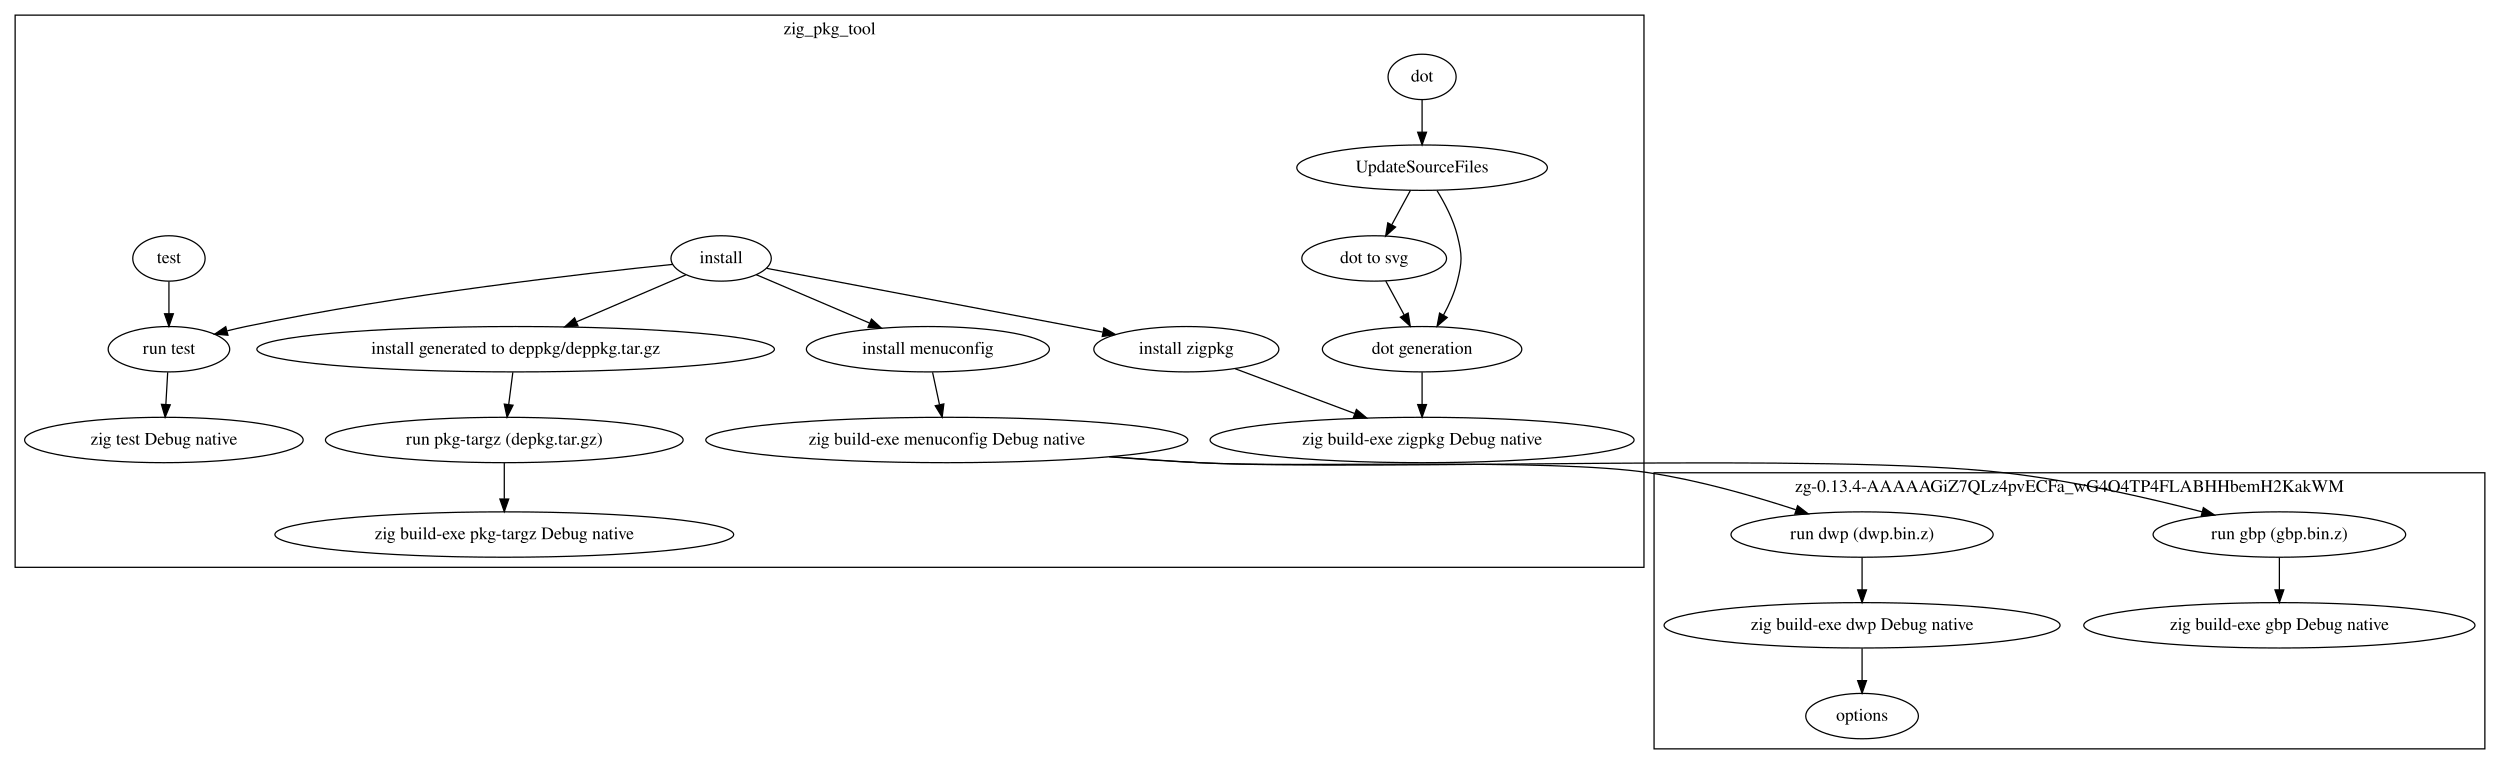
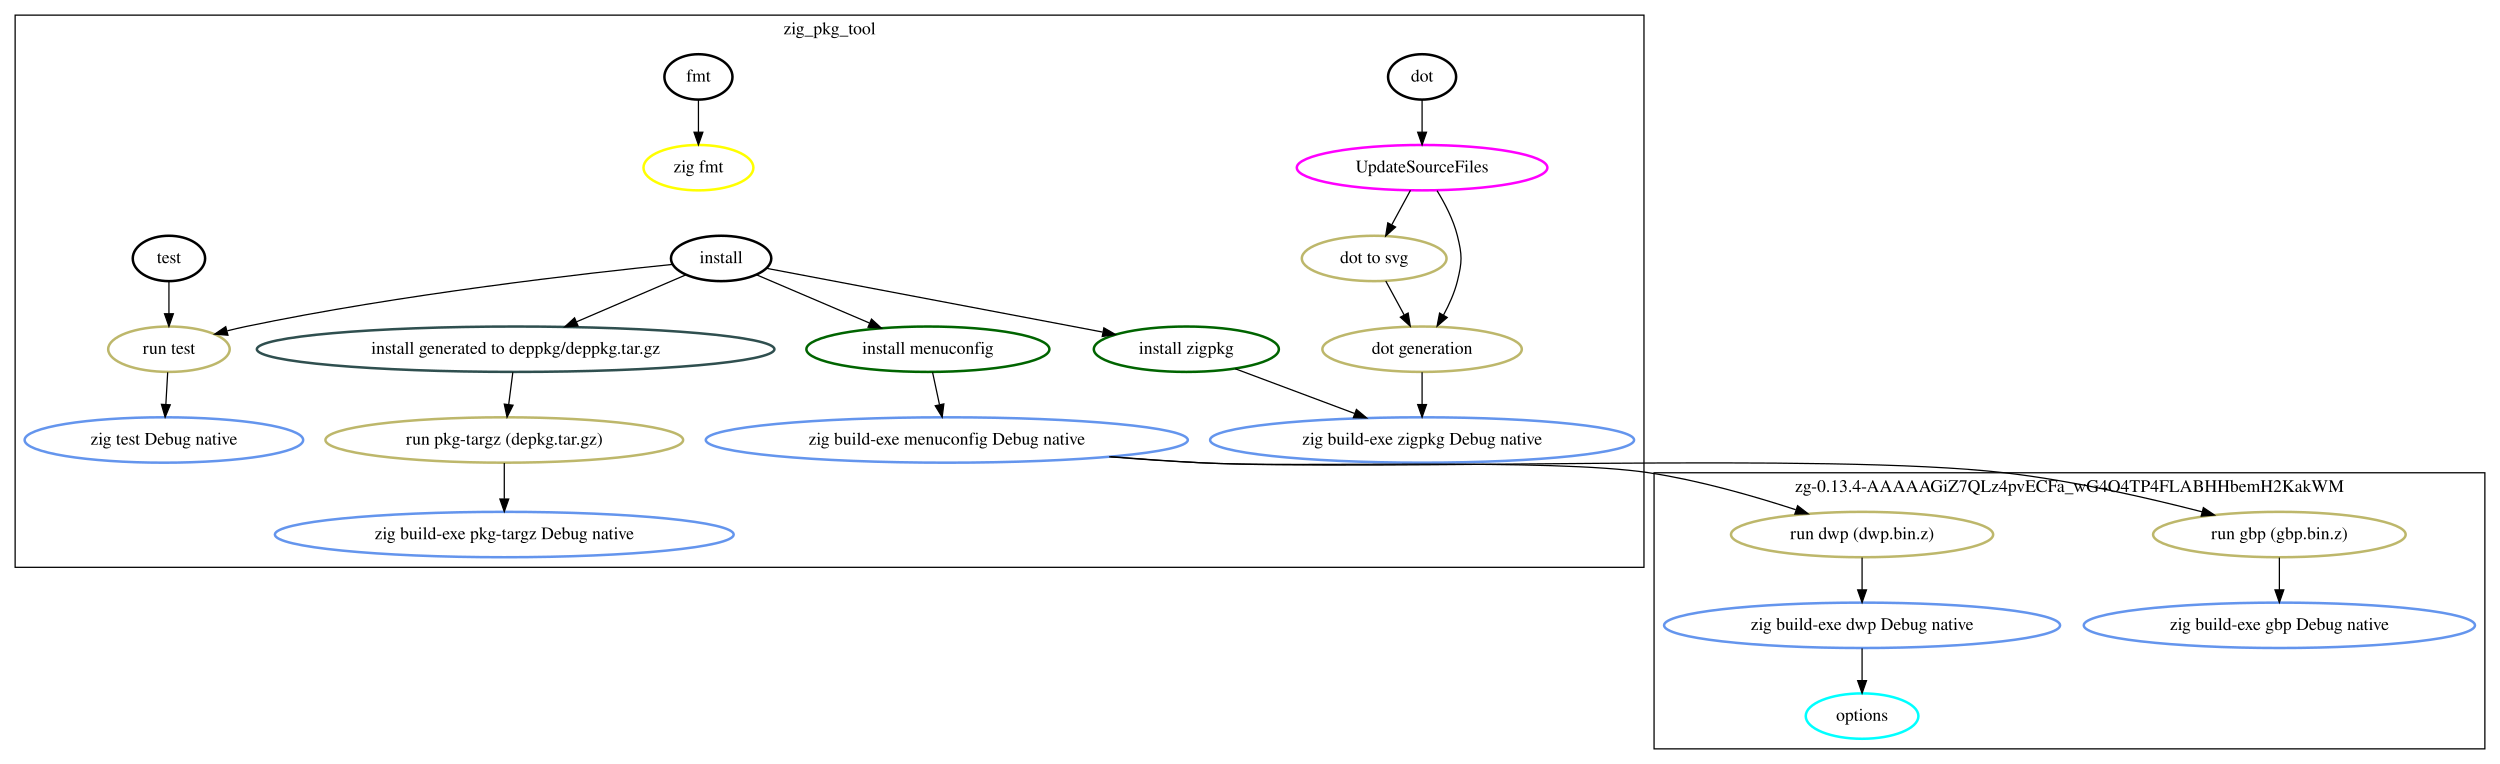
<svg xmlns="http://www.w3.org/2000/svg" xmlns:xlink="http://www.w3.org/1999/xlink" width="1983pt" height="606pt" viewBox="0.00 0.00 1983.00 606.00">
  <g id="graph0" class="graph" transform="scale(1 1) rotate(0) translate(4 602)">
    <polygon fill="white" stroke="transparent" points="-4,4 -4,-602 1979,-602 1979,4 -4,4" />
    <g id="clust1" class="cluster">
      <polygon fill="none" stroke="black" points="8,-152 8,-590 1300,-590 1300,-152 8,-152" />
      <text text-anchor="middle" x="654" y="-574.8" font-family="Times,serif" font-size="14.00">zig_pkg_tool</text>
    </g>
    <g id="clust2" class="cluster">
      <polygon fill="none" stroke="black" points="1308,-8 1308,-227 1967,-227 1967,-8 1308,-8" />
      <text text-anchor="middle" x="1637.5" y="-211.8" font-family="Times,serif" font-size="14.00">zg-0.13.4-AAAAAGiZ7QLz4pvECFa_wG4O4TP4FLABHHbemH2KakWM</text>
    </g>
    <g id="node1" class="node">
      <g id="a_node1">
        <a xlink:title="zig_pkg_tool">
-           <ellipse fill="none" stroke="black" cx="568" cy="-397" rx="39.79" ry="18" />
+           <ellipse fill="none" stroke="#000000" stroke-width="2" cx="568" cy="-397" rx="39.79" ry="18" />
          <text text-anchor="middle" x="568" y="-393.3" font-family="Times,serif" font-size="14.00">install</text>
        </a>
      </g>
    </g>
    <g id="node2" class="node">
      <g id="a_node2">
        <a xlink:title="zig_pkg_tool">
-           <ellipse fill="none" stroke="black" cx="732" cy="-325" rx="96.38" ry="18" />
+           <ellipse fill="none" stroke="#006400" stroke-width="2" cx="732" cy="-325" rx="96.38" ry="18" />
          <text text-anchor="middle" x="732" y="-321.3" font-family="Times,serif" font-size="14.00">install menuconfig</text>
        </a>
      </g>
    </g>
    <g id="edge1" class="edge">
      <path fill="none" stroke="black" d="M595.82,-384.13C620.37,-373.65 656.65,-358.16 685.59,-345.81" />
      <polygon fill="black" stroke="black" points="687.27,-348.9 695.09,-341.75 684.52,-342.46 687.27,-348.9" />
    </g>
    <g id="node3" class="node">
      <g id="a_node3">
        <a xlink:title="zig_pkg_tool">
-           <ellipse fill="none" stroke="black" cx="405" cy="-325" rx="205.26" ry="18" />
+           <ellipse fill="none" stroke="#2f4f4f" stroke-width="2" cx="405" cy="-325" rx="205.26" ry="18" />
          <text text-anchor="middle" x="405" y="-321.3" font-family="Times,serif" font-size="14.00">install generated to deppkg/deppkg.tar.gz</text>
        </a>
      </g>
    </g>
    <g id="edge2" class="edge">
      <path fill="none" stroke="black" d="M539.98,-383.97C516.18,-373.75 481.49,-358.85 453.24,-346.72" />
      <polygon fill="black" stroke="black" points="454.5,-343.45 443.93,-342.72 451.74,-349.88 454.5,-343.45" />
    </g>
    <g id="node4" class="node">
      <g id="a_node4">
        <a xlink:title="zig_pkg_tool">
-           <ellipse fill="none" stroke="black" cx="937" cy="-325" rx="73.39" ry="18" />
+           <ellipse fill="none" stroke="#006400" stroke-width="2" cx="937" cy="-325" rx="73.39" ry="18" />
          <text text-anchor="middle" x="937" y="-321.3" font-family="Times,serif" font-size="14.00">install zigpkg</text>
        </a>
      </g>
    </g>
    <g id="edge3" class="edge">
      <path fill="none" stroke="black" d="M604.05,-389.16C665.75,-377.46 792.47,-353.42 870.55,-338.61" />
      <polygon fill="black" stroke="black" points="871.59,-341.97 880.76,-336.67 870.29,-335.09 871.59,-341.97" />
    </g>
    <g id="node5" class="node">
      <g id="a_node5">
        <a xlink:title="zig_pkg_tool">
-           <ellipse fill="none" stroke="black" cx="130" cy="-325" rx="48.19" ry="18" />
+           <ellipse fill="none" stroke="#bdb76b" stroke-width="2" cx="130" cy="-325" rx="48.19" ry="18" />
          <text text-anchor="middle" x="130" y="-321.3" font-family="Times,serif" font-size="14.00">run test</text>
        </a>
      </g>
    </g>
    <g id="edge4" class="edge">
      <path fill="none" stroke="black" d="M529.72,-392.31C461.28,-385.33 313.61,-368.59 191,-343 186.21,-342 181.24,-340.83 176.29,-339.59" />
      <polygon fill="black" stroke="black" points="176.82,-336.11 166.26,-336.95 175.04,-342.88 176.82,-336.11" />
    </g>
    <g id="node6" class="node">
      <g id="a_node6">
        <a xlink:title="zig_pkg_tool">
-           <ellipse fill="none" stroke="black" cx="747" cy="-253" rx="191.17" ry="18" />
+           <ellipse fill="none" stroke="#6495ed" stroke-width="2" cx="747" cy="-253" rx="191.17" ry="18" />
          <text text-anchor="middle" x="747" y="-249.3" font-family="Times,serif" font-size="14.00">zig build-exe menuconfig Debug native</text>
        </a>
      </g>
    </g>
    <g id="edge5" class="edge">
      <path fill="none" stroke="black" d="M735.71,-306.7C737.36,-298.98 739.35,-289.71 741.19,-281.11" />
      <polygon fill="black" stroke="black" points="744.66,-281.62 743.33,-271.1 737.82,-280.15 744.66,-281.62" />
    </g>
    <g id="node12" class="node">
      <g id="a_node12">
        <a xlink:title="zig_pkg_tool">
-           <ellipse fill="none" stroke="black" cx="396" cy="-253" rx="141.88" ry="18" />
+           <ellipse fill="none" stroke="#bdb76b" stroke-width="2" cx="396" cy="-253" rx="141.88" ry="18" />
          <text text-anchor="middle" x="396" y="-249.3" font-family="Times,serif" font-size="14.00">run pkg-targz (depkg.tar.gz)</text>
        </a>
      </g>
    </g>
    <g id="edge11" class="edge">
      <path fill="none" stroke="black" d="M402.78,-306.7C401.78,-298.98 400.59,-289.71 399.49,-281.11" />
      <polygon fill="black" stroke="black" points="402.95,-280.58 398.2,-271.1 396,-281.47 402.95,-280.58" />
    </g>
    <g id="node14" class="node">
      <g id="a_node14">
        <a xlink:title="zig_pkg_tool">
-           <ellipse fill="none" stroke="black" cx="1124" cy="-253" rx="168.17" ry="18" />
+           <ellipse fill="none" stroke="#6495ed" stroke-width="2" cx="1124" cy="-253" rx="168.17" ry="18" />
          <text text-anchor="middle" x="1124" y="-249.3" font-family="Times,serif" font-size="14.00">zig build-exe zigpkg Debug native</text>
        </a>
      </g>
    </g>
    <g id="edge13" class="edge">
      <path fill="none" stroke="black" d="M975.75,-309.5C1003.16,-299.23 1040.27,-285.34 1070.51,-274.02" />
      <polygon fill="black" stroke="black" points="1071.92,-277.23 1080.06,-270.45 1069.47,-270.68 1071.92,-277.23" />
    </g>
    <g id="node15" class="node">
      <g id="a_node15">
        <a xlink:title="zig_pkg_tool">
-           <ellipse fill="none" stroke="black" cx="126" cy="-253" rx="110.48" ry="18" />
+           <ellipse fill="none" stroke="#6495ed" stroke-width="2" cx="126" cy="-253" rx="110.48" ry="18" />
          <text text-anchor="middle" x="126" y="-249.3" font-family="Times,serif" font-size="14.00">zig test Debug native</text>
        </a>
      </g>
    </g>
    <g id="edge14" class="edge">
      <path fill="none" stroke="black" d="M129.01,-306.7C128.57,-298.98 128.04,-289.71 127.55,-281.11" />
      <polygon fill="black" stroke="black" points="131.04,-280.89 126.98,-271.1 124.05,-281.29 131.04,-280.89" />
    </g>
    <g id="node7" class="node">
      <g id="a_node7">
        <a xlink:title="zg-0.13.4-AAAAAGiZ7QLz4pvECFa_wG4O4TP4FLABHHbemH2KakWM">
-           <ellipse fill="none" stroke="black" cx="1804" cy="-178" rx="100.18" ry="18" />
+           <ellipse fill="none" stroke="#bdb76b" stroke-width="2" cx="1804" cy="-178" rx="100.18" ry="18" />
          <text text-anchor="middle" x="1804" y="-174.3" font-family="Times,serif" font-size="14.00">run gbp (gbp.bin.z)</text>
        </a>
      </g>
    </g>
    <g id="edge6" class="edge">
      <path fill="none" stroke="black" d="M875.74,-239.68C899.42,-237.8 923.94,-236.12 947,-235 1088.84,-228.09 1444.92,-243.24 1586,-227 1639.58,-220.83 1699.32,-207.19 1742.7,-196.01" />
      <polygon fill="black" stroke="black" points="1743.73,-199.36 1752.53,-193.45 1741.97,-192.59 1743.73,-199.36" />
    </g>
    <g id="node8" class="node">
      <g id="a_node8">
        <a xlink:title="zg-0.13.4-AAAAAGiZ7QLz4pvECFa_wG4O4TP4FLABHHbemH2KakWM">
-           <ellipse fill="none" stroke="black" cx="1473" cy="-178" rx="103.98" ry="18" />
+           <ellipse fill="none" stroke="#bdb76b" stroke-width="2" cx="1473" cy="-178" rx="103.98" ry="18" />
          <text text-anchor="middle" x="1473" y="-174.3" font-family="Times,serif" font-size="14.00">run dwp (dwp.bin.z)</text>
        </a>
      </g>
    </g>
    <g id="edge7" class="edge">
      <path fill="none" stroke="black" d="M876.83,-239.78C900.17,-237.92 924.29,-236.22 947,-235 1026.24,-230.75 1225.53,-238.82 1304,-227 1343.77,-221.01 1387.41,-208.45 1420.38,-197.69" />
      <polygon fill="black" stroke="black" points="1421.86,-200.88 1430.25,-194.41 1419.66,-194.24 1421.86,-200.88" />
    </g>
    <g id="node9" class="node">
      <g id="a_node9">
        <a xlink:title="zg-0.13.4-AAAAAGiZ7QLz4pvECFa_wG4O4TP4FLABHHbemH2KakWM">
-           <ellipse fill="none" stroke="black" cx="1804" cy="-106" rx="155.17" ry="18" />
+           <ellipse fill="none" stroke="#6495ed" stroke-width="2" cx="1804" cy="-106" rx="155.17" ry="18" />
          <text text-anchor="middle" x="1804" y="-102.3" font-family="Times,serif" font-size="14.00">zig build-exe gbp Debug native</text>
        </a>
      </g>
    </g>
    <g id="edge8" class="edge">
      <path fill="none" stroke="black" d="M1804,-159.7C1804,-151.98 1804,-142.71 1804,-134.11" />
      <polygon fill="black" stroke="black" points="1807.5,-134.1 1804,-124.1 1800.5,-134.1 1807.5,-134.1" />
    </g>
    <g id="node10" class="node">
      <g id="a_node10">
        <a xlink:title="zg-0.13.4-AAAAAGiZ7QLz4pvECFa_wG4O4TP4FLABHHbemH2KakWM">
-           <ellipse fill="none" stroke="black" cx="1473" cy="-106" rx="157.07" ry="18" />
+           <ellipse fill="none" stroke="#6495ed" stroke-width="2" cx="1473" cy="-106" rx="157.07" ry="18" />
          <text text-anchor="middle" x="1473" y="-102.3" font-family="Times,serif" font-size="14.00">zig build-exe dwp Debug native</text>
        </a>
      </g>
    </g>
    <g id="edge9" class="edge">
      <path fill="none" stroke="black" d="M1473,-159.7C1473,-151.98 1473,-142.71 1473,-134.11" />
      <polygon fill="black" stroke="black" points="1476.5,-134.1 1473,-124.1 1469.5,-134.1 1476.5,-134.1" />
    </g>
    <g id="node11" class="node">
      <g id="a_node11">
        <a xlink:title="zg-0.13.4-AAAAAGiZ7QLz4pvECFa_wG4O4TP4FLABHHbemH2KakWM">
-           <ellipse fill="none" stroke="black" cx="1473" cy="-34" rx="44.69" ry="18" />
+           <ellipse fill="none" stroke="#00ffff" stroke-width="2" cx="1473" cy="-34" rx="44.69" ry="18" />
          <text text-anchor="middle" x="1473" y="-30.3" font-family="Times,serif" font-size="14.00">options</text>
        </a>
      </g>
    </g>
    <g id="edge10" class="edge">
      <path fill="none" stroke="black" d="M1473,-87.7C1473,-79.98 1473,-70.71 1473,-62.11" />
      <polygon fill="black" stroke="black" points="1476.5,-62.1 1473,-52.1 1469.5,-62.1 1476.5,-62.1" />
    </g>
    <g id="node13" class="node">
      <g id="a_node13">
        <a xlink:title="zig_pkg_tool">
-           <ellipse fill="none" stroke="black" cx="396" cy="-178" rx="181.97" ry="18" />
+           <ellipse fill="none" stroke="#6495ed" stroke-width="2" cx="396" cy="-178" rx="181.97" ry="18" />
          <text text-anchor="middle" x="396" y="-174.3" font-family="Times,serif" font-size="14.00">zig build-exe pkg-targz Debug native</text>
        </a>
      </g>
    </g>
    <g id="edge12" class="edge">
      <path fill="none" stroke="black" d="M396,-234.7C396,-226.25 396,-215.87 396,-206.37" />
      <polygon fill="black" stroke="black" points="399.5,-206.18 396,-196.18 392.5,-206.18 399.5,-206.18" />
    </g>
    <g id="node16" class="node">
      <g id="a_node16">
        <a xlink:title="zig_pkg_tool">
-           <ellipse fill="none" stroke="black" cx="1124" cy="-541" rx="27" ry="18" />
+           <ellipse fill="none" stroke="#000000" stroke-width="2" cx="1124" cy="-541" rx="27" ry="18" />
          <text text-anchor="middle" x="1124" y="-537.3" font-family="Times,serif" font-size="14.00">dot</text>
        </a>
      </g>
    </g>
    <g id="node17" class="node">
      <g id="a_node17">
        <a xlink:title="zig_pkg_tool">
-           <ellipse fill="none" stroke="black" cx="1124" cy="-469" rx="99.38" ry="18" />
+           <ellipse fill="none" stroke="#ff00ff" stroke-width="2" cx="1124" cy="-469" rx="99.38" ry="18" />
          <text text-anchor="middle" x="1124" y="-465.3" font-family="Times,serif" font-size="14.00">UpdateSourceFiles</text>
        </a>
      </g>
    </g>
    <g id="edge15" class="edge">
      <path fill="none" stroke="black" d="M1124,-522.7C1124,-514.98 1124,-505.71 1124,-497.11" />
      <polygon fill="black" stroke="black" points="1127.5,-497.1 1124,-487.1 1120.5,-497.1 1127.5,-497.1" />
    </g>
    <g id="node18" class="node">
      <g id="a_node18">
        <a xlink:title="zig_pkg_tool">
-           <ellipse fill="none" stroke="black" cx="1124" cy="-325" rx="79.09" ry="18" />
+           <ellipse fill="none" stroke="#bdb76b" stroke-width="2" cx="1124" cy="-325" rx="79.09" ry="18" />
          <text text-anchor="middle" x="1124" y="-321.3" font-family="Times,serif" font-size="14.00">dot generation</text>
        </a>
      </g>
    </g>
    <g id="edge16" class="edge">
      <path fill="none" stroke="black" d="M1135.89,-450.72C1142.01,-440.76 1148.84,-427.73 1152,-415 1155.85,-399.47 1155.85,-394.53 1152,-379 1149.71,-369.75 1145.47,-360.34 1140.98,-352.07" />
      <polygon fill="black" stroke="black" points="1143.93,-350.17 1135.89,-343.28 1137.87,-353.68 1143.93,-350.17" />
    </g>
    <g id="node19" class="node">
      <g id="a_node19">
        <a xlink:title="zig_pkg_tool">
-           <ellipse fill="none" stroke="black" cx="1086" cy="-397" rx="57.39" ry="18" />
+           <ellipse fill="none" stroke="#bdb76b" stroke-width="2" cx="1086" cy="-397" rx="57.39" ry="18" />
          <text text-anchor="middle" x="1086" y="-393.3" font-family="Times,serif" font-size="14.00">dot to svg</text>
        </a>
      </g>
    </g>
    <g id="edge17" class="edge">
      <path fill="none" stroke="black" d="M1114.8,-451.05C1110.37,-442.89 1104.95,-432.91 1100.02,-423.82" />
      <polygon fill="black" stroke="black" points="1102.96,-421.91 1095.11,-414.79 1096.81,-425.25 1102.96,-421.91" />
    </g>
    <g id="edge18" class="edge">
      <path fill="none" stroke="black" d="M1124,-306.7C1124,-298.98 1124,-289.71 1124,-281.11" />
      <polygon fill="black" stroke="black" points="1127.5,-281.1 1124,-271.1 1120.5,-281.1 1127.5,-281.1" />
    </g>
    <g id="edge19" class="edge">
      <path fill="none" stroke="black" d="M1095.2,-379.05C1099.57,-371.01 1104.89,-361.2 1109.76,-352.23" />
      <polygon fill="black" stroke="black" points="1112.93,-353.73 1114.62,-343.28 1106.78,-350.39 1112.93,-353.73" />
    </g>
    <g id="node20" class="node">
      <g id="a_node20">
        <a xlink:title="zig_pkg_tool">
-           <ellipse fill="none" stroke="black" cx="130" cy="-397" rx="28.7" ry="18" />
+           <ellipse fill="none" stroke="#000000" stroke-width="2" cx="130" cy="-397" rx="28.7" ry="18" />
          <text text-anchor="middle" x="130" y="-393.3" font-family="Times,serif" font-size="14.00">test</text>
        </a>
      </g>
    </g>
    <g id="edge20" class="edge">
      <path fill="none" stroke="black" d="M130,-378.7C130,-370.98 130,-361.71 130,-353.11" />
      <polygon fill="black" stroke="black" points="133.5,-353.1 130,-343.1 126.5,-353.1 133.5,-353.1" />
    </g>
+     <g id="node21" class="node">
+       <g id="a_node21">
+         <a xlink:title="zig_pkg_tool">
+           <ellipse fill="none" stroke="#000000" stroke-width="2" cx="550" cy="-541" rx="27" ry="18" />
+           <text text-anchor="middle" x="550" y="-537.3" font-family="Times,serif" font-size="14.00">fmt</text>
+         </a>
+       </g>
+     </g>
+     <g id="node22" class="node">
+       <g id="a_node22">
+         <a xlink:title="zig_pkg_tool">
+           <ellipse fill="none" stroke="#ffff00" stroke-width="2" cx="550" cy="-469" rx="43.59" ry="18" />
+           <text text-anchor="middle" x="550" y="-465.3" font-family="Times,serif" font-size="14.00">zig fmt</text>
+         </a>
+       </g>
+     </g>
+     <g id="edge21" class="edge">
+       <path fill="none" stroke="black" d="M550,-522.7C550,-514.98 550,-505.71 550,-497.11" />
+       <polygon fill="black" stroke="black" points="553.5,-497.1 550,-487.1 546.5,-497.1 553.5,-497.1" />
+     </g>
  </g>
</svg>
